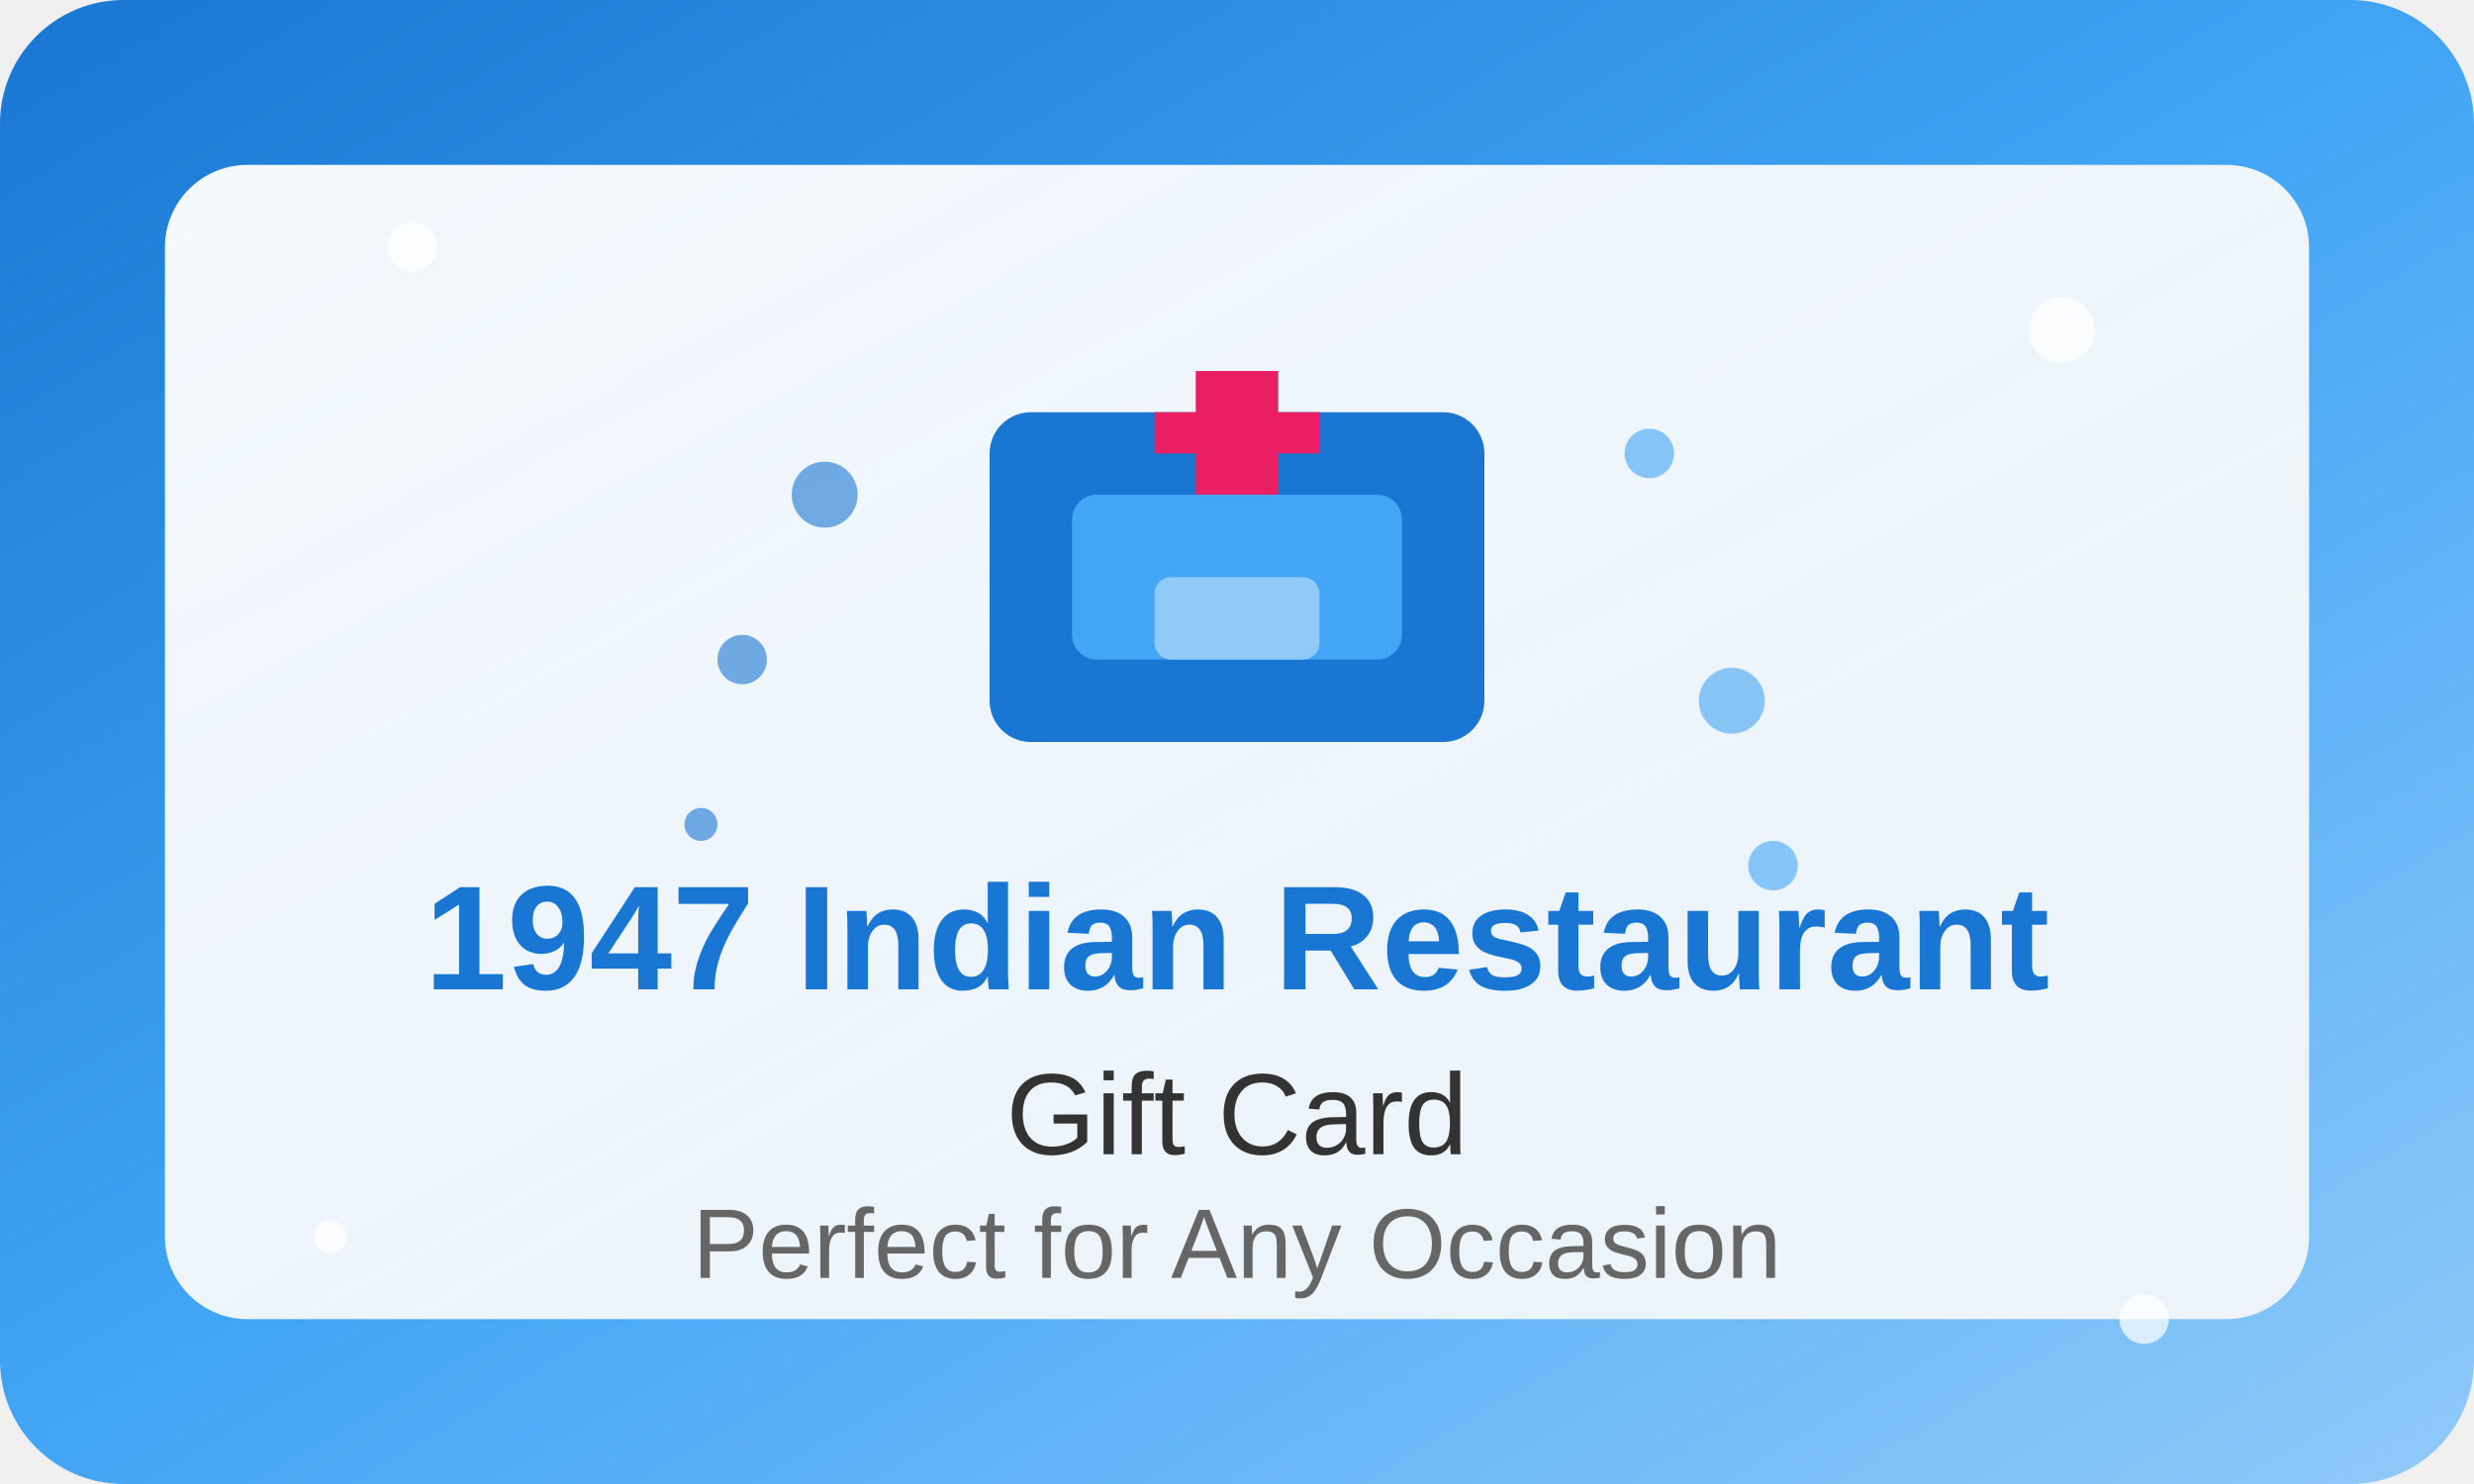
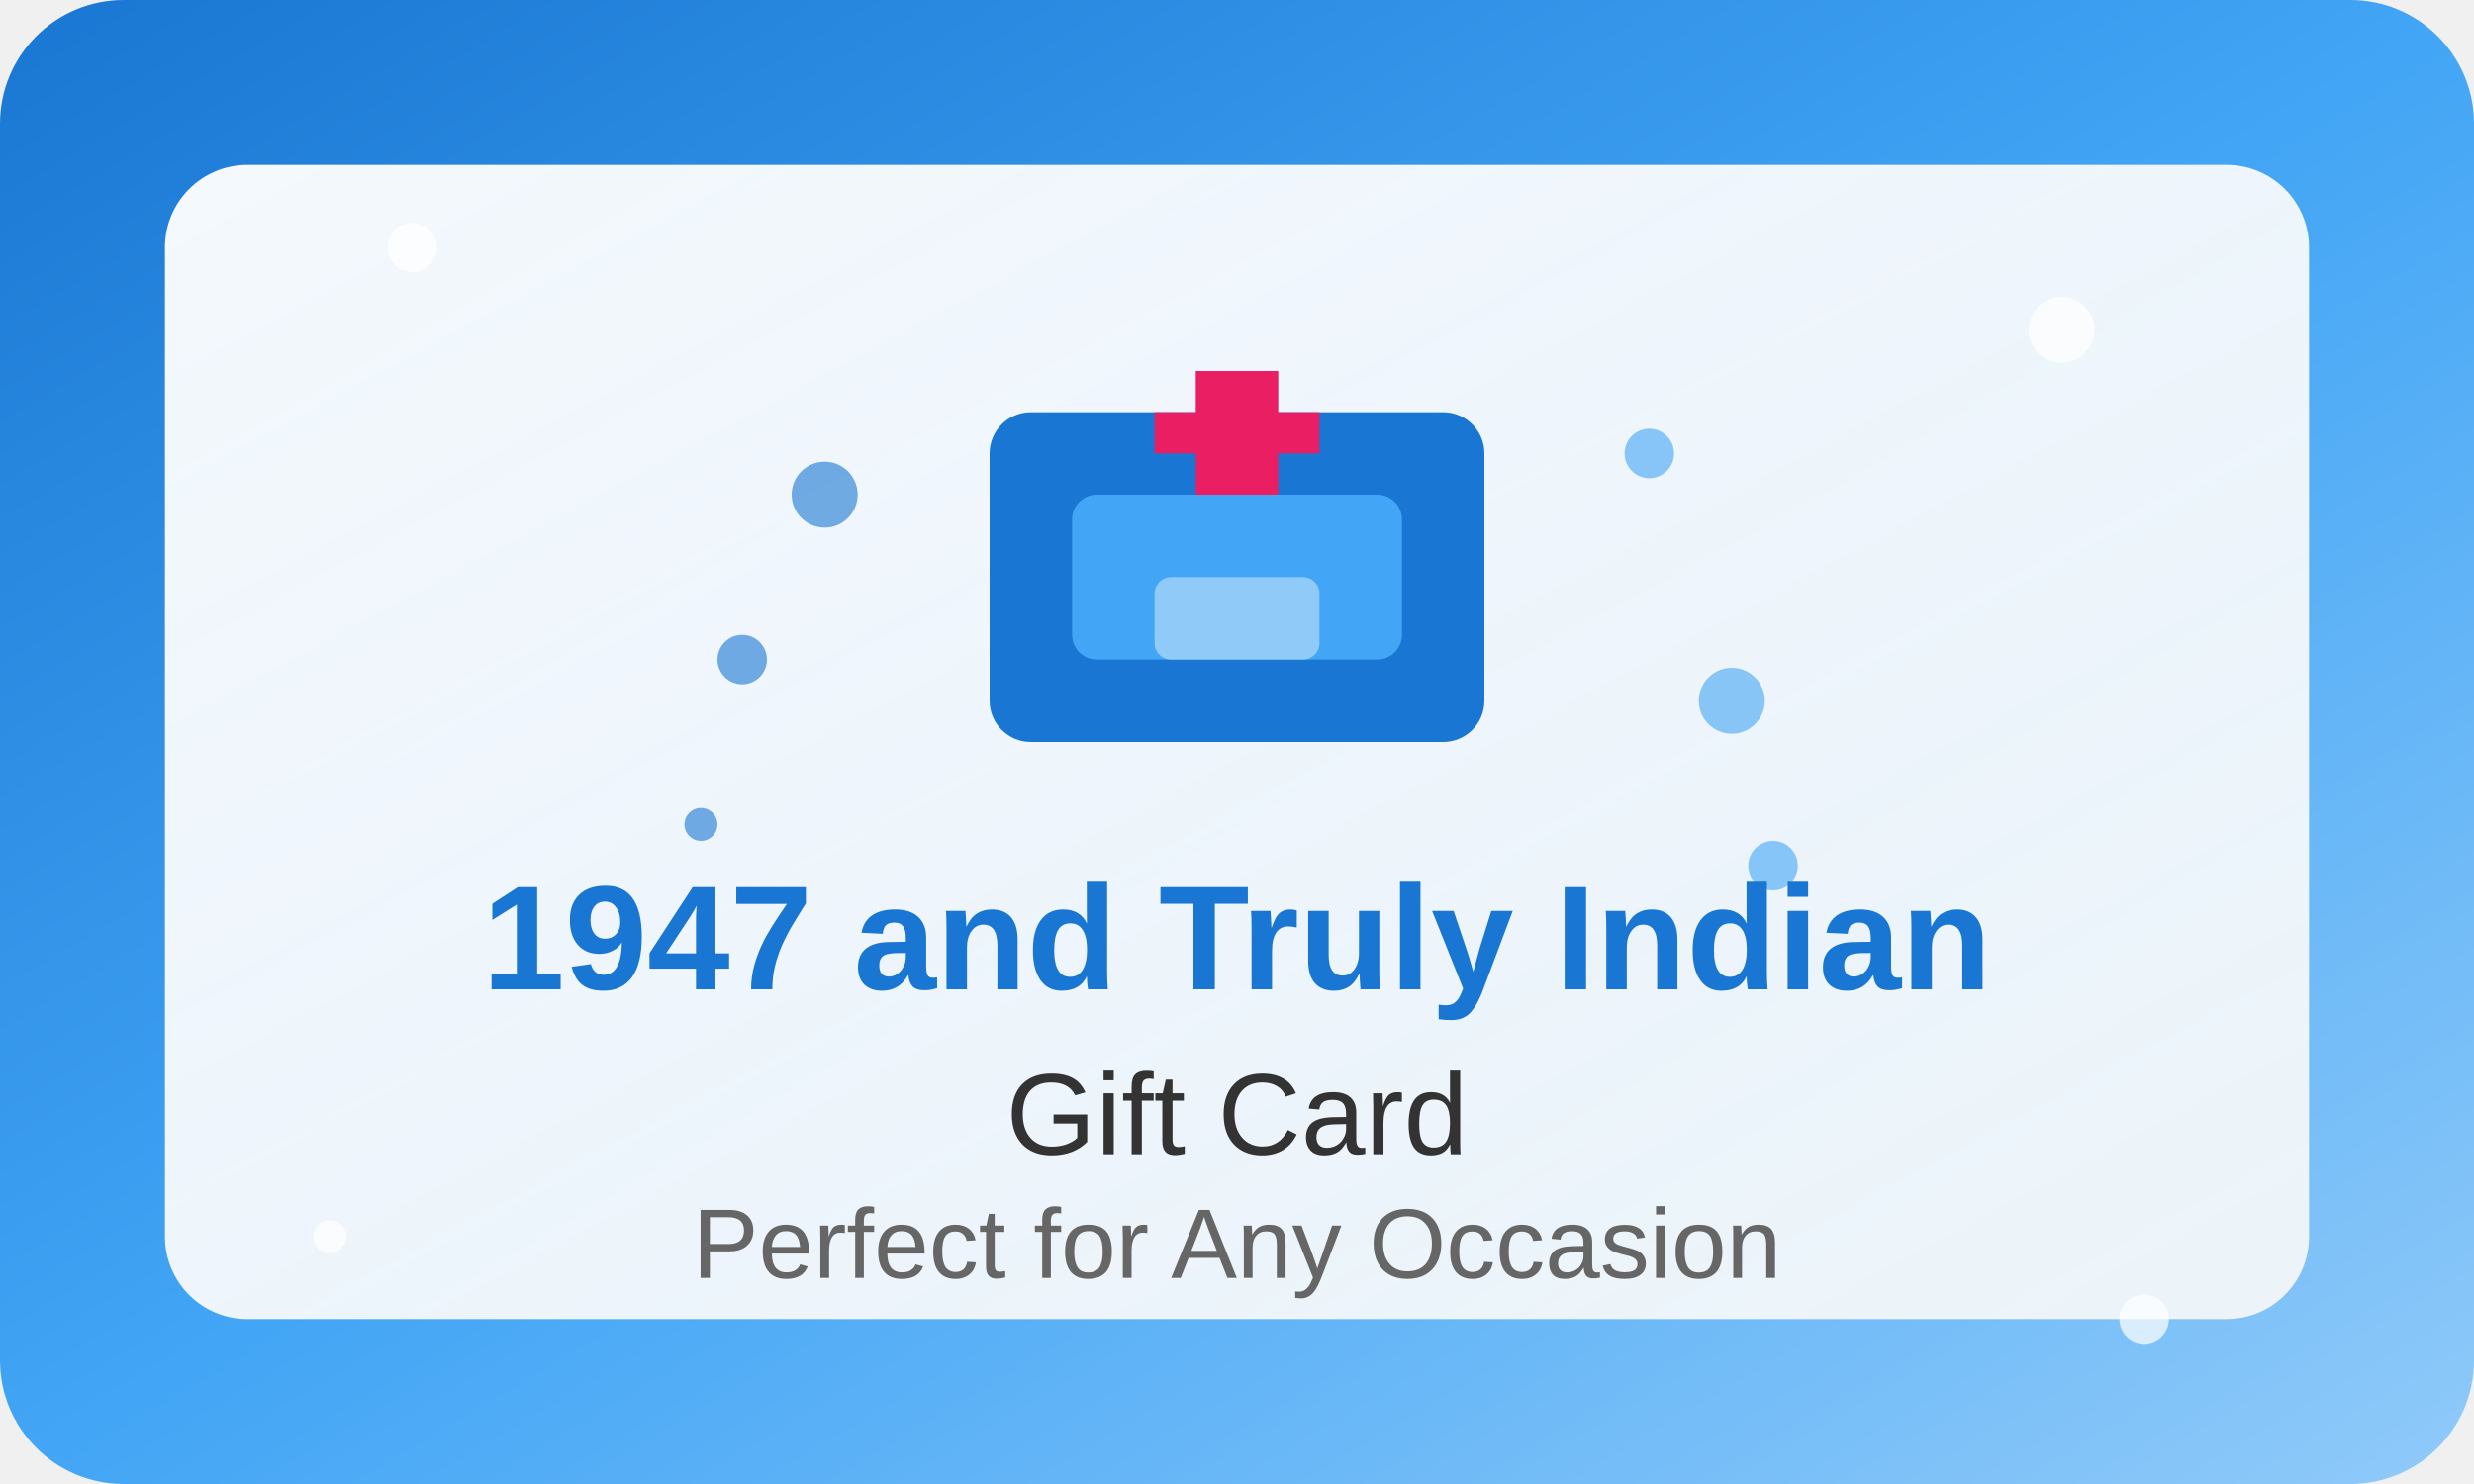
<svg xmlns="http://www.w3.org/2000/svg" width="300" height="180" viewBox="0 0 300 180">
  <defs>
    <linearGradient id="generalGradient" x1="0%" y1="0%" x2="100%" y2="100%">
      <stop offset="0%" style="stop-color:#1976d2;stop-opacity:1" />
      <stop offset="50%" style="stop-color:#42a5f5;stop-opacity:1" />
      <stop offset="100%" style="stop-color:#90caf9;stop-opacity:1" />
    </linearGradient>
    <linearGradient id="cardGradient6" x1="0%" y1="0%" x2="100%" y2="100%">
      <stop offset="0%" style="stop-color:#ffffff;stop-opacity:0.95" />
      <stop offset="100%" style="stop-color:#f8f9fa;stop-opacity:0.9" />
    </linearGradient>
  </defs>
  <rect width="300" height="180" fill="url(#generalGradient)" rx="15" ry="15" />
  <rect x="20" y="20" width="260" height="140" fill="url(#cardGradient6)" rx="10" ry="10" />
  <rect x="120" y="50" width="60" height="40" fill="#1976d2" rx="5" />
  <rect x="130" y="60" width="40" height="20" fill="#42a5f5" rx="3" />
  <rect x="140" y="70" width="20" height="10" fill="#90caf9" rx="2" />
  <rect x="145" y="45" width="10" height="15" fill="#e91e63" />
  <rect x="140" y="50" width="20" height="5" fill="#e91e63" />
  <circle cx="100" cy="60" r="4" fill="#1976d2" opacity="0.6" />
  <circle cx="200" cy="55" r="3" fill="#42a5f5" opacity="0.6" />
  <circle cx="90" cy="80" r="3" fill="#1976d2" opacity="0.6" />
  <circle cx="210" cy="85" r="4" fill="#42a5f5" opacity="0.6" />
  <circle cx="85" cy="100" r="2" fill="#1976d2" opacity="0.6" />
  <circle cx="215" cy="105" r="3" fill="#42a5f5" opacity="0.6" />
-   <text x="150" y="120" text-anchor="middle" font-family="Arial, sans-serif" font-size="18" font-weight="bold" fill="#1976d2">1947 Indian Restaurant</text>
+   <text x="150" y="120" text-anchor="middle" font-family="Arial, sans-serif" font-size="18" font-weight="bold" fill="#1976d2">1947 and Truly Indian</text>
  <text x="150" y="140" text-anchor="middle" font-family="Arial, sans-serif" font-size="14" fill="#333">Gift Card</text>
  <text x="150" y="155" text-anchor="middle" font-family="Arial, sans-serif" font-size="12" fill="#666">Perfect for Any Occasion</text>
  <circle cx="50" cy="30" r="3" fill="#ffffff" opacity="0.7" />
  <circle cx="250" cy="40" r="4" fill="#ffffff" opacity="0.7" />
  <circle cx="40" cy="150" r="2" fill="#ffffff" opacity="0.7" />
  <circle cx="260" cy="160" r="3" fill="#ffffff" opacity="0.7" />
</svg>
